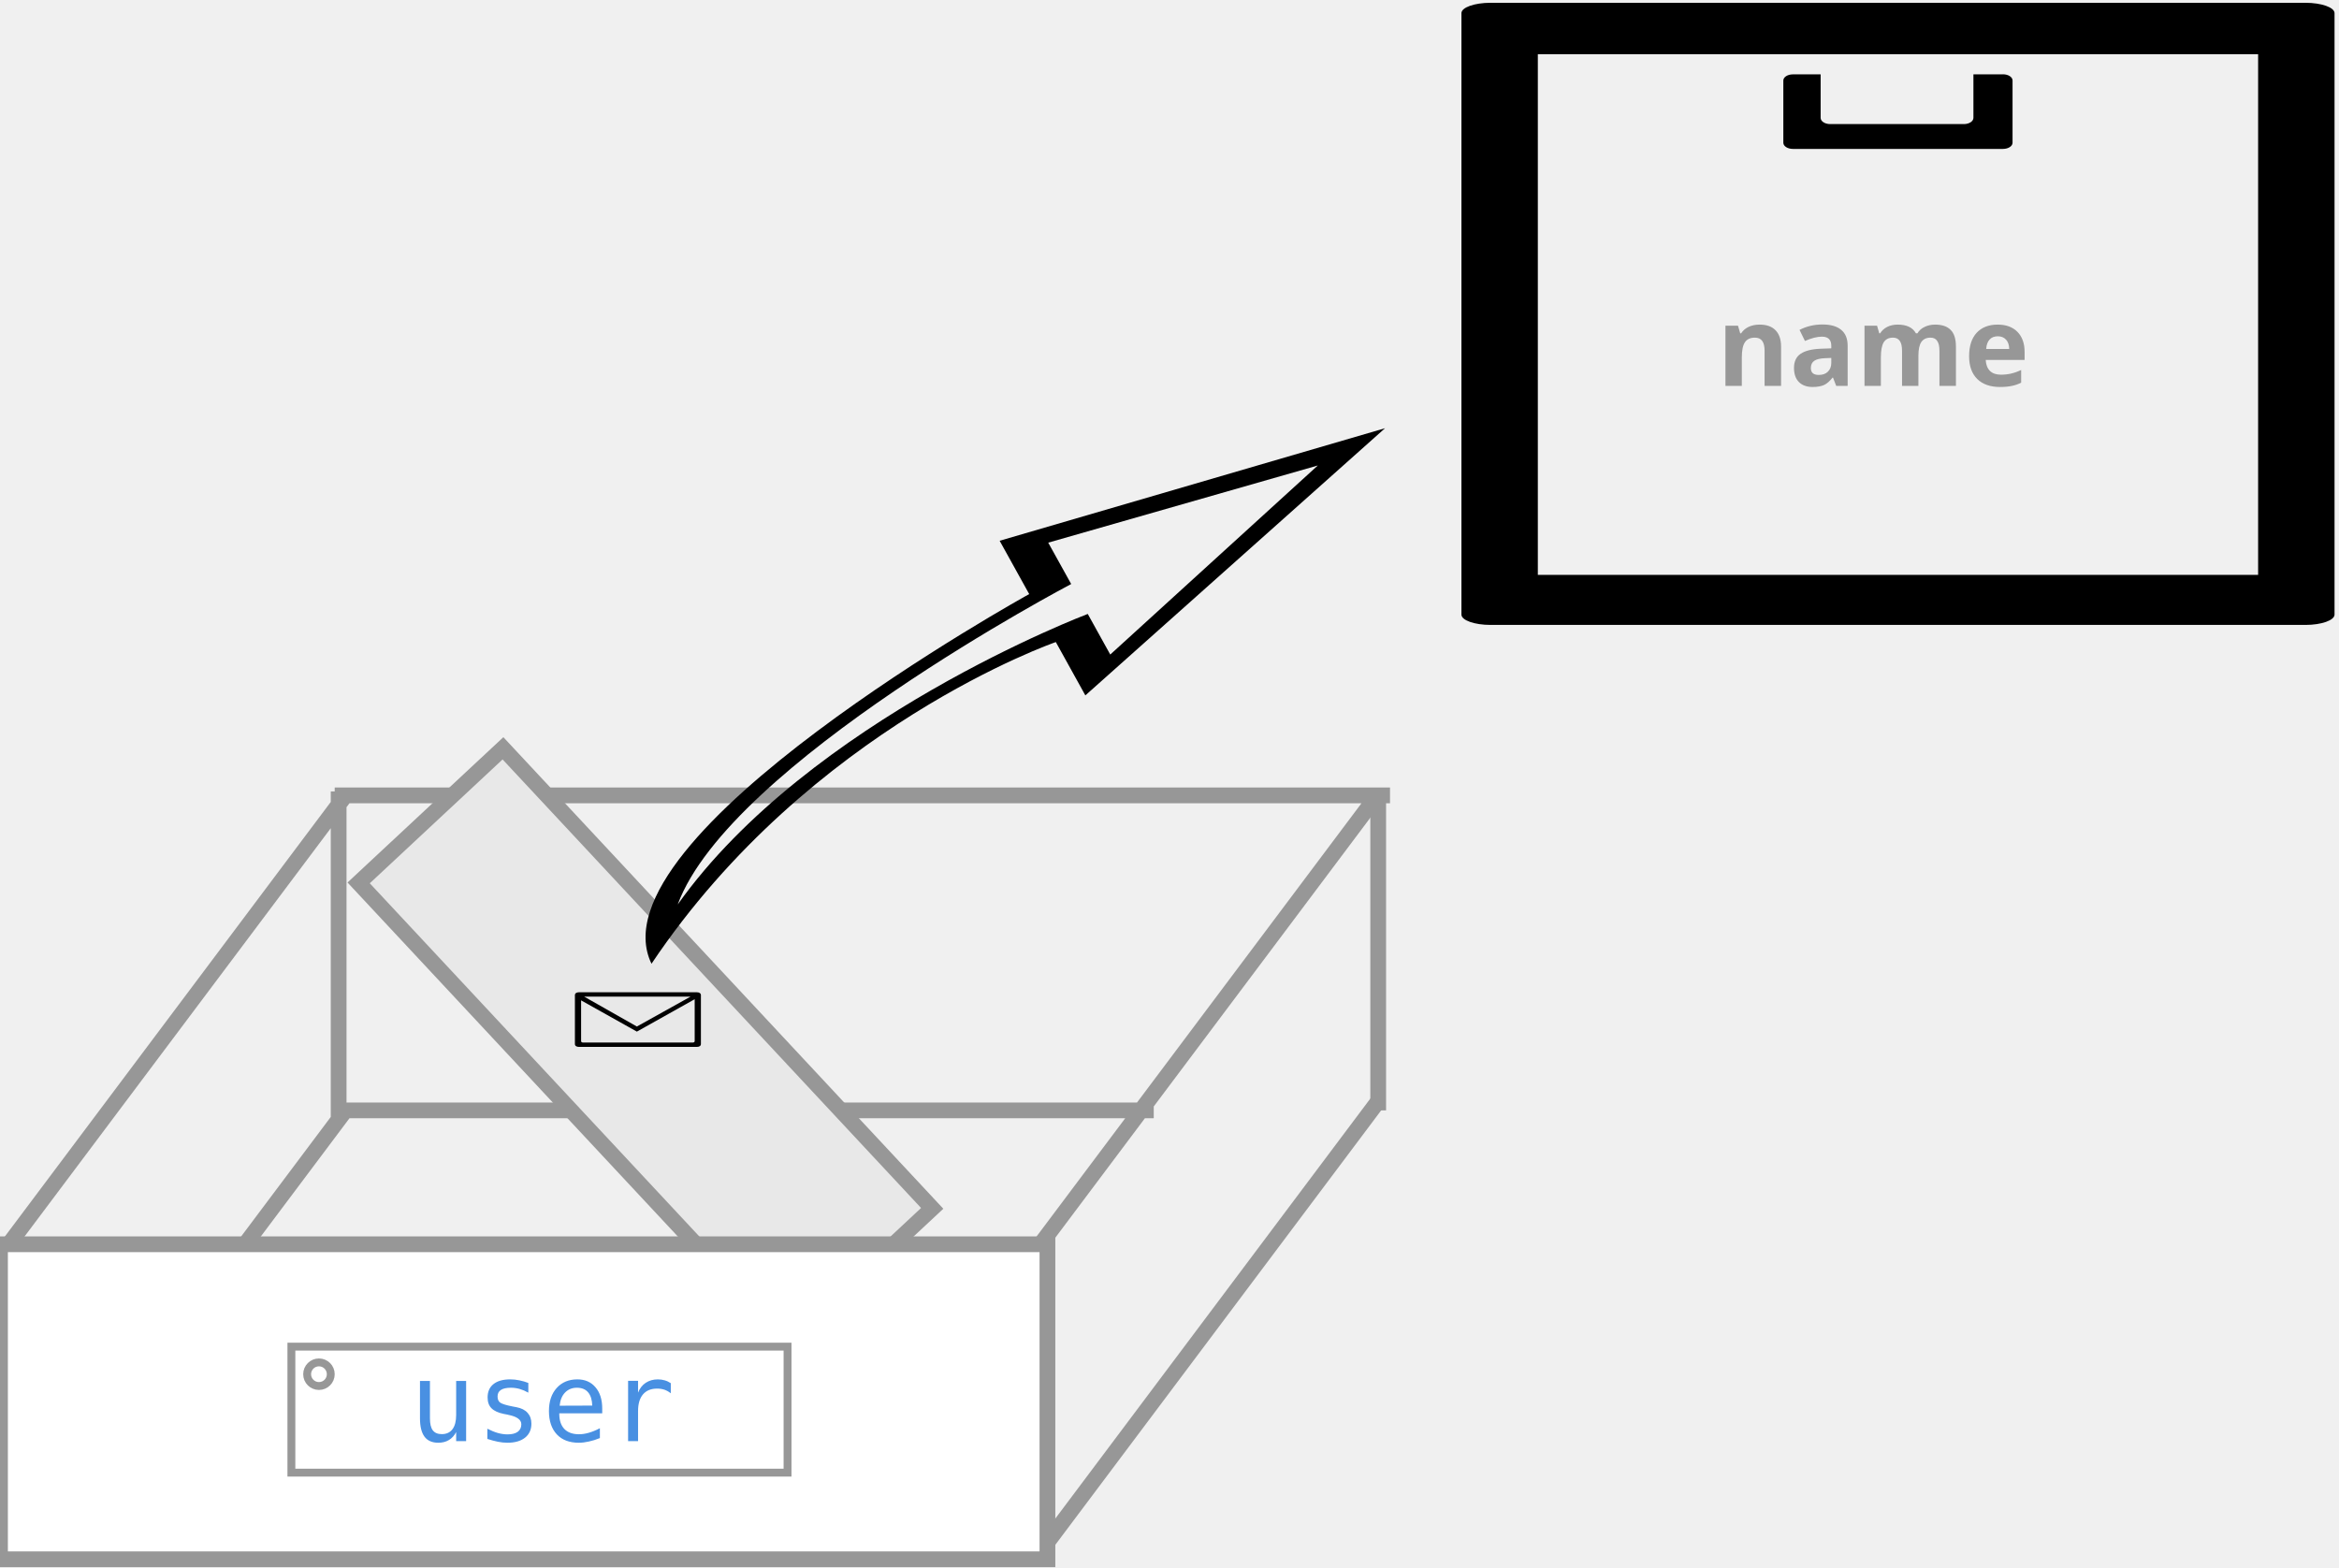
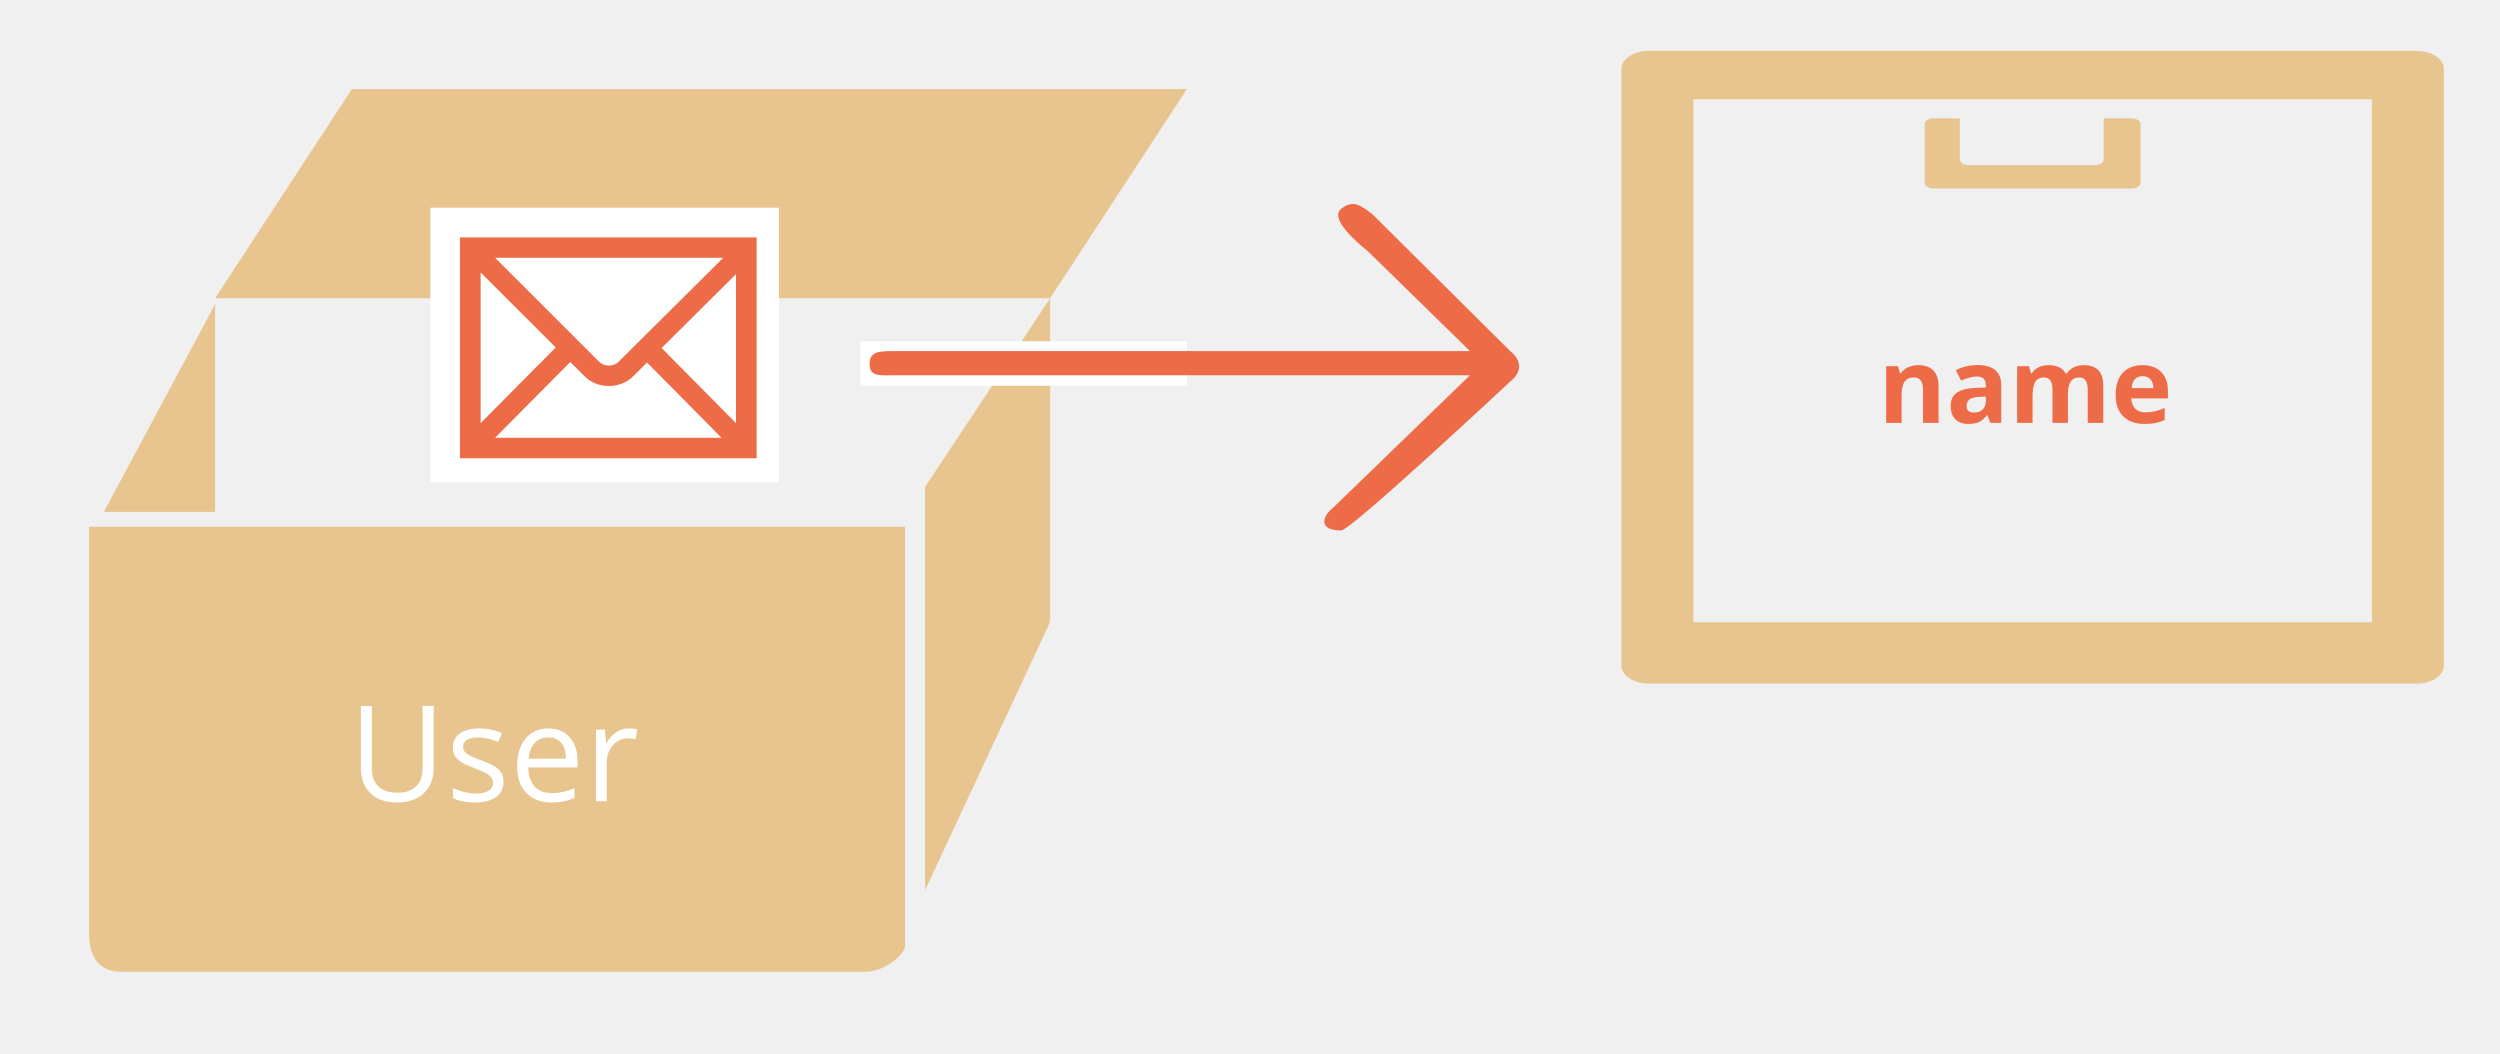
- <svg xmlns="http://www.w3.org/2000/svg" width="297" height="199" viewBox="0 0 297 199">
-   <g fill="none" fill-rule="evenodd">
-     <path d="M43.5 141h102m-144 56.5l42-56m89 55l42-56M43.5 101h132m-174 56.5l42-56m89 56l42-56M43 141.5v-40" stroke="#979797" stroke-width="2" stroke-linecap="square" />
-     <path stroke="#979797" stroke-width="2" fill="#E8E8E8" d="M63.865 95.022l54.504 58.42-18.32 17.09-54.508-58.42z" />
-     <path d="M175 140v-38.5" stroke="#979797" stroke-width="2" stroke-linecap="square" />
-     <path stroke="#979797" stroke-width="2" fill="#fff" d="M0 158h133v40H0z" />
-     <g transform="translate(37 171)">
-       <path stroke="#979797" fill="#fff" d="M0 0h63v16H0z" />
-       <circle stroke="#979797" cx="3.5" cy="3.5" r="1.5" />
-       <text font-family="Consolas" font-size="14" fill="#4990E2">
-         <tspan x="15" y="12">user</tspan>
+ <svg xmlns="http://www.w3.org/2000/svg" width="337px" height="142px" viewBox="0 0 337 142" version="1.1">
+   <defs />
+   <g id="combined" stroke="none" stroke-width="1" fill="none" fill-rule="evenodd">
+     <g id="variable-contains-reference">
+       <g id="noun_1211_cc" transform="translate(12, 12)" fill="#E8C48F">
+         <path d="M17,28.196 L129.558,28.196 L129.558,71.146 C129.558,71.519 129.479,72.008 129.279,72.44 C129.079,72.873 112.705,108 112.705,108 L112.705,53.64 L129.559,28.196 L148,0 L35.441,0 L17,28.196 L17,28.196 Z" id="Shape" />
+         <path d="M17,57 L17,29 L2,57" id="Shape" />
+         <path d="M0,59 L0,113.73 C0,117.151 1.484,119 4.387,119 L104.473,119 C107.595,119 110,116.452 110,115.524 L110,59 L0,59 L0,59 Z" id="Shape" />
+       </g>
+       <text id="User" font-family="Open Sans" font-size="18" font-weight="526" fill="#FFFFFF">
+         <tspan x="47" y="108">User</tspan>
      </text>
+       <path d="M222.265,6.859 C220.224,6.859 218.57,7.939 218.57,9.273 L218.57,89.736 C218.57,91.07 220.224,92.15 222.265,92.15 L325.738,92.15 C327.779,92.15 329.433,91.07 329.433,89.736 L329.433,9.273 C329.433,7.939 327.779,6.859 325.738,6.859 L222.265,6.859 Z M319.731,83.885 L228.269,83.885 L228.269,13.385 L319.731,13.385 L319.731,83.885 L319.731,83.885 Z" id="Shape" fill="#E8C48F" />
+       <rect id="Rectangle-4" fill="#FFFFFF" x="116" y="46" width="44" height="6" />
+       <path d="M123.854,47.322 L137.633,33.846 C139.246,32.572 142.818,29.419 141.205,28.144 C139.592,26.869 138.541,27.672 136.93,28.947 L118.431,47.322 C116.818,48.597 116.818,50.167 118.431,51.441 C118.431,51.441 139.914,71.509 141.205,71.509 C144.21,71.509 143.882,69.688 142.269,68.413 L123.854,50.587 L158.843,50.587 L182.224,50.587 L201.028,50.587 C203.309,50.587 204.779,50.866 204.779,49.063 C204.779,47.259 203.309,47.322 201.028,47.322 L123.854,47.322 Z" id="Shape-3" fill="#EE6B47" transform="translate(161, 49.50444) scale(-1, 1) translate(-161, -49.50444) " />
+       <path d="M287.345,15.947 L283.58,15.947 L283.58,21.471 C283.58,21.907 283.037,22.26 282.368,22.26 L265.392,22.26 C264.722,22.26 264.179,21.907 264.179,21.471 L264.179,15.947 L260.658,15.947 C259.99,15.947 259.45,16.297 259.45,16.729 L259.45,24.633 C259.45,25.066 259.99,25.416 260.658,25.416 L287.345,25.416 C288.012,25.416 288.553,25.066 288.553,24.633 L288.553,16.729 C288.553,16.297 288.01,15.947 287.345,15.947 L287.345,15.947 Z" id="Shape" fill="#E8C48F" />
+       <text id="name" font-family="Open Sans" font-size="14" font-weight="bold" fill="#EE6B47">
+         <tspan x="253.162" y="57.004">name</tspan>
+       </text>
+       <g id="Rectangle-3-+-Shape" transform="translate(58, 28)">
+         <rect id="Rectangle-3" fill="#FFFFFF" x="0" y="0" width="47" height="37" />
+         <path d="M44,33.772 L4,33.772 L4,4 L44,4 L44,33.772 L44,33.772 Z M8.733,31.018 L39.266,31.018 L29.219,20.867 L27.317,22.757 C26.493,23.569 25.314,24.034 24.075,24.034 C24.068,24.034 24.061,24.033 24.054,24.033 C22.81,24.028 21.627,23.553 20.808,22.729 L18.874,20.796 L8.733,31.018 L8.733,31.018 Z M6.791,8.726 L6.791,29.04 L16.913,18.838 L6.791,8.726 L6.791,8.726 Z M31.186,18.913 L41.209,29.039 L41.209,8.954 L31.186,18.913 L31.186,18.913 Z M8.74,6.755 L22.797,20.797 C23.101,21.102 23.563,21.278 24.066,21.279 L24.075,21.279 C24.571,21.279 25.043,21.106 25.339,20.812 L39.489,6.755 L8.74,6.755 L8.74,6.755 Z" id="Shape" fill="#EE6B47" />
+       </g>
    </g>
-     <path d="M292.738.354H189.265c-2.04 0-3.695.588-3.695 1.313v76.375c0 .725 1.654 1.312 3.695 1.312h103.473c2.04 0 3.695-.587 3.695-1.312V1.667c0-.725-1.654-1.313-3.695-1.313zM286.73 73h-91.46V6.88h91.46V73zM254.345 9.443h-3.765v5.524c0 .436-.543.79-1.212.79h-16.976c-.67 0-1.213-.354-1.213-.79V9.443h-3.528c-.668 0-1.208.35-1.208.782v7.904c0 .43.54.78 1.207.78h26.688c.667 0 1.21-.35 1.21-.78v-7.91c0-.434-.545-.784-1.21-.784z" fill="#000" />
-     <text font-family="Open Sans" font-size="14" font-weight="bold" fill="#979797">
-       <tspan x="218" y="49">name</tspan>
-     </text>
-     <path d="M126.932 68.668l3.752 6.77s-55.797 30.79-47.958 46.94c20.165-30.07 51.34-40.848 51.34-40.848l3.75 6.772 38.052-33.926-48.936 14.292zm6.17.24l2.914 5.254s-43.34 22.756-49.964 40.692C102.774 91.32 138.12 77.96 138.12 77.96l2.858 5.155 26.354-24.007-34.23 9.8z" fill="#000" />
-     <path d="M88.476 126h-14.95c-.33 0-.526.14-.526.37v6.2c0 .232.197.37.525.37h14.95c.33 0 .525-.138.525-.37v-6.2c0-.23-.197-.37-.524-.37zm-.796.555l-6.81 3.795-6.693-3.795H87.68zm.27 5.83h-13.9c-.165 0-.263-.07-.263-.185v-5.17l7.082 3.967 7.34-4.113v5.316c0 .116-.1.186-.26.186z" fill="#010101" />
  </g>
</svg>
